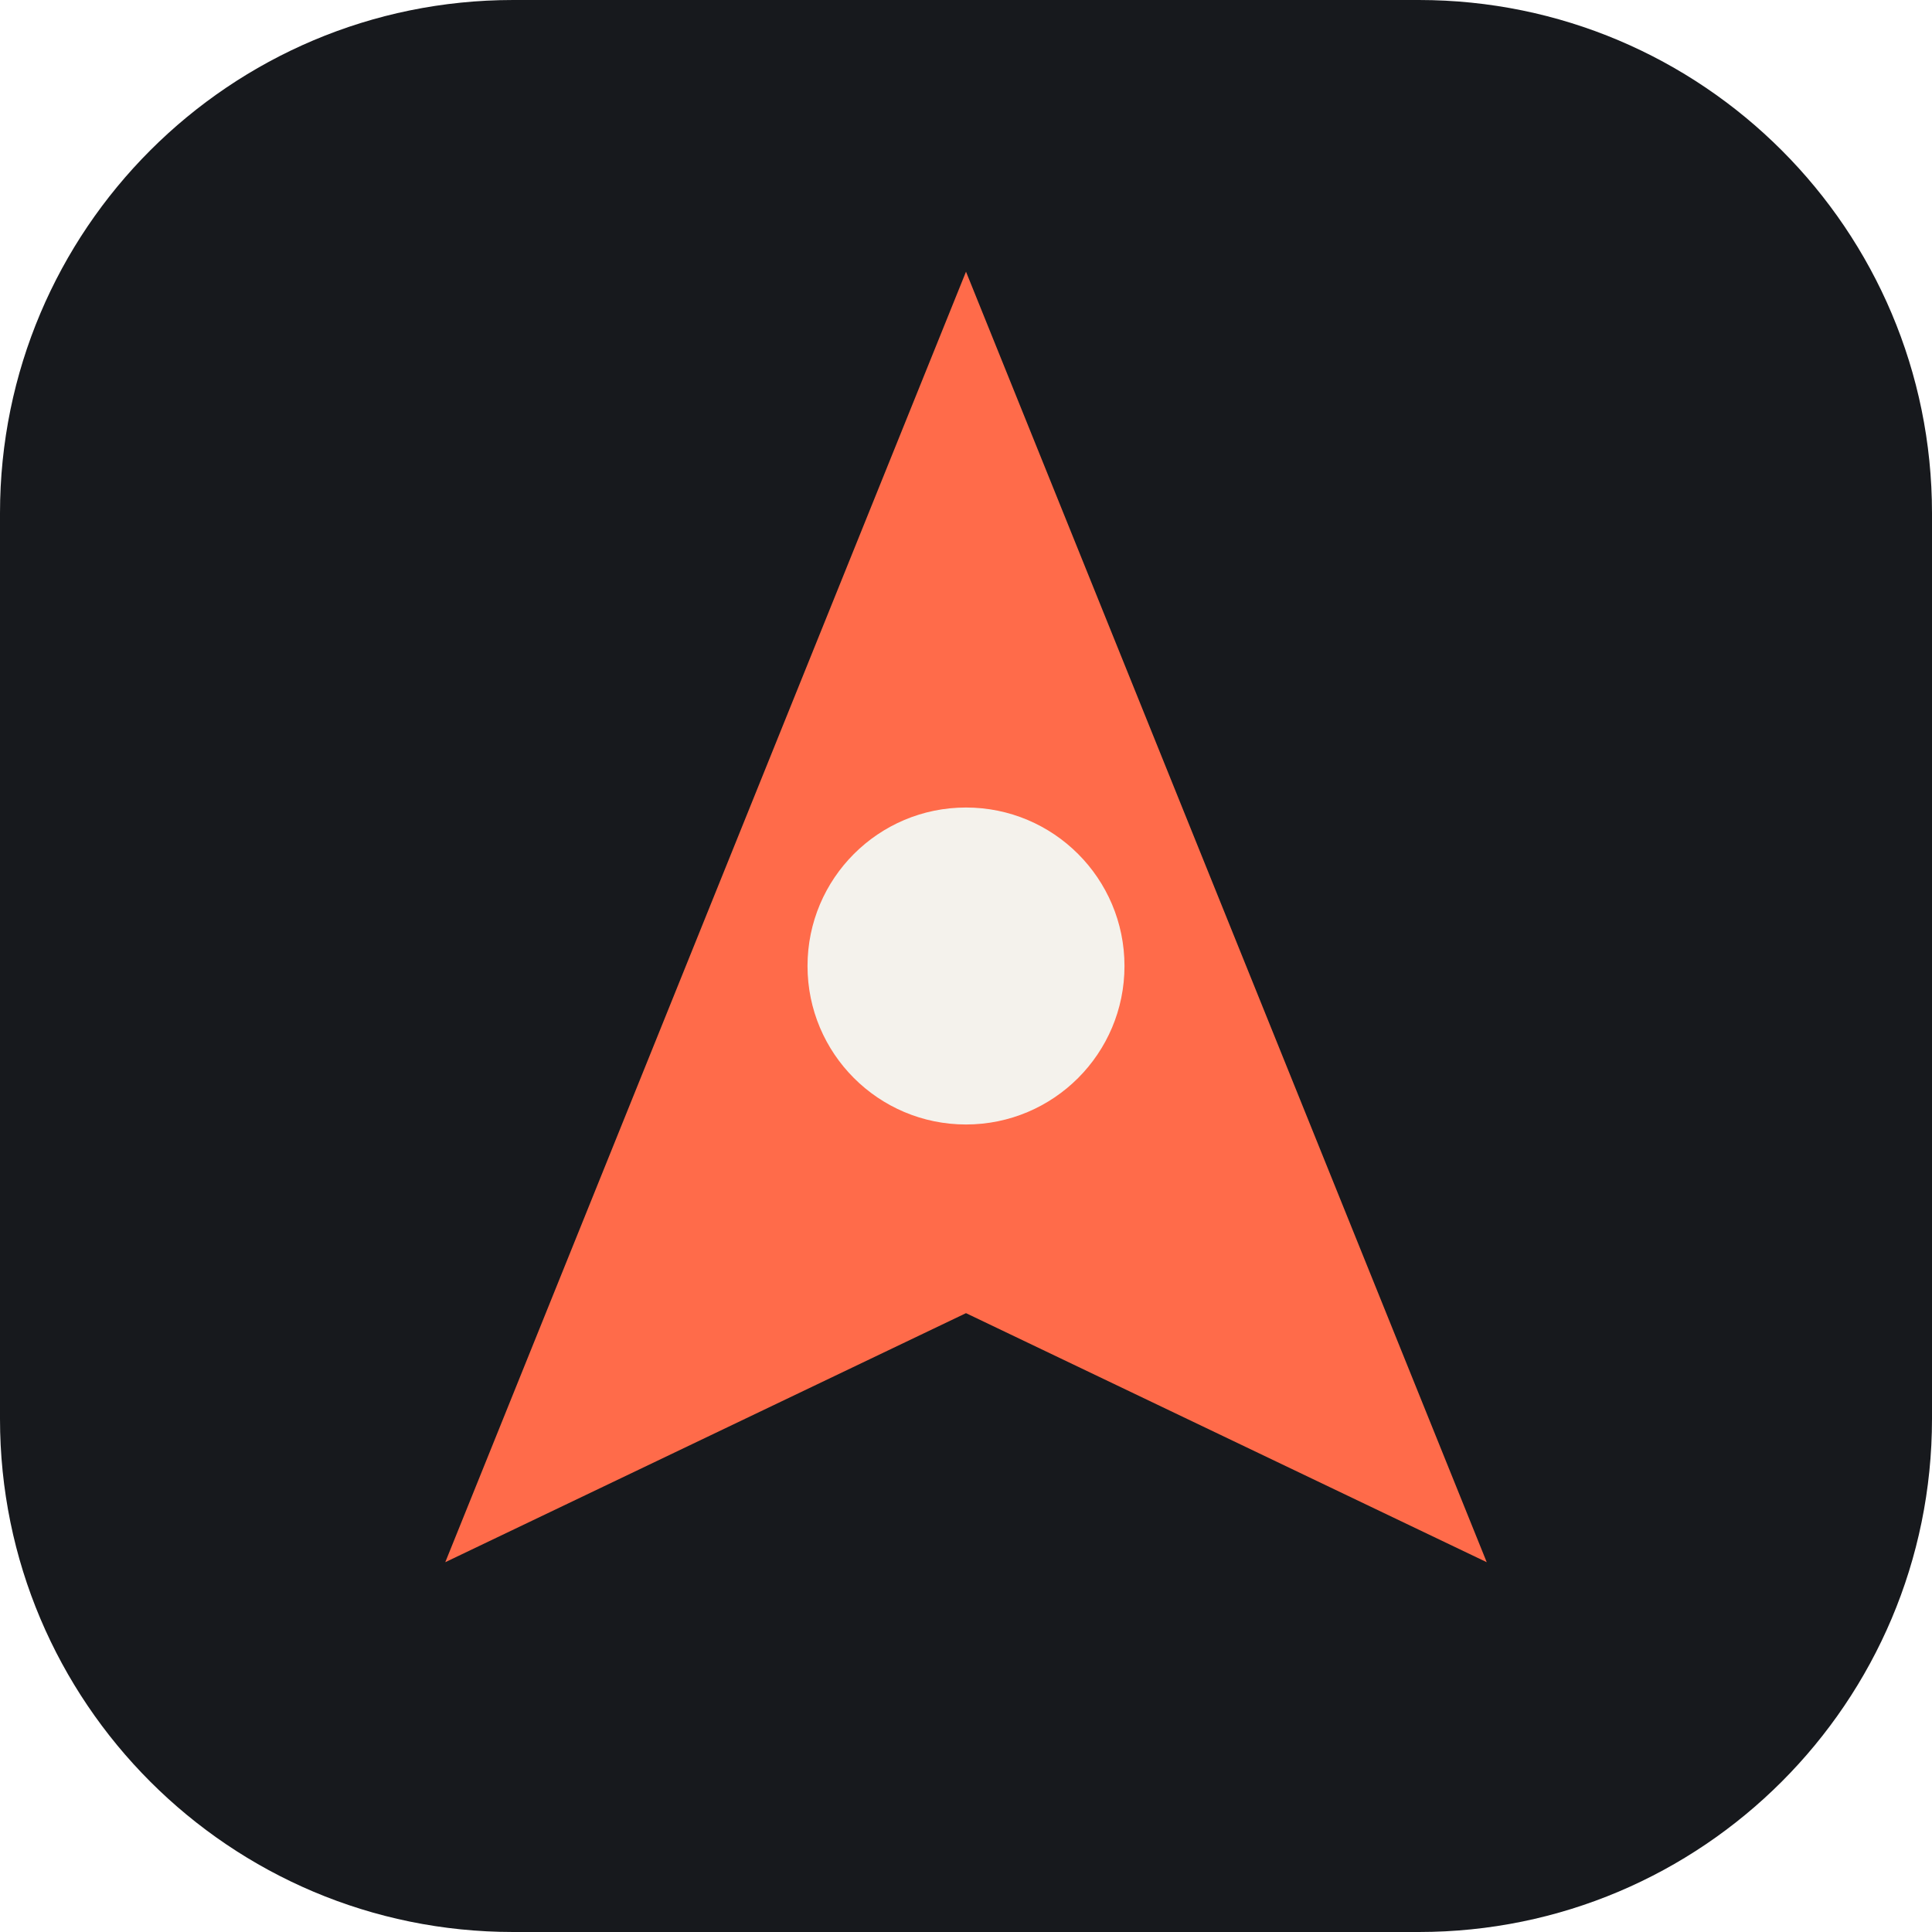
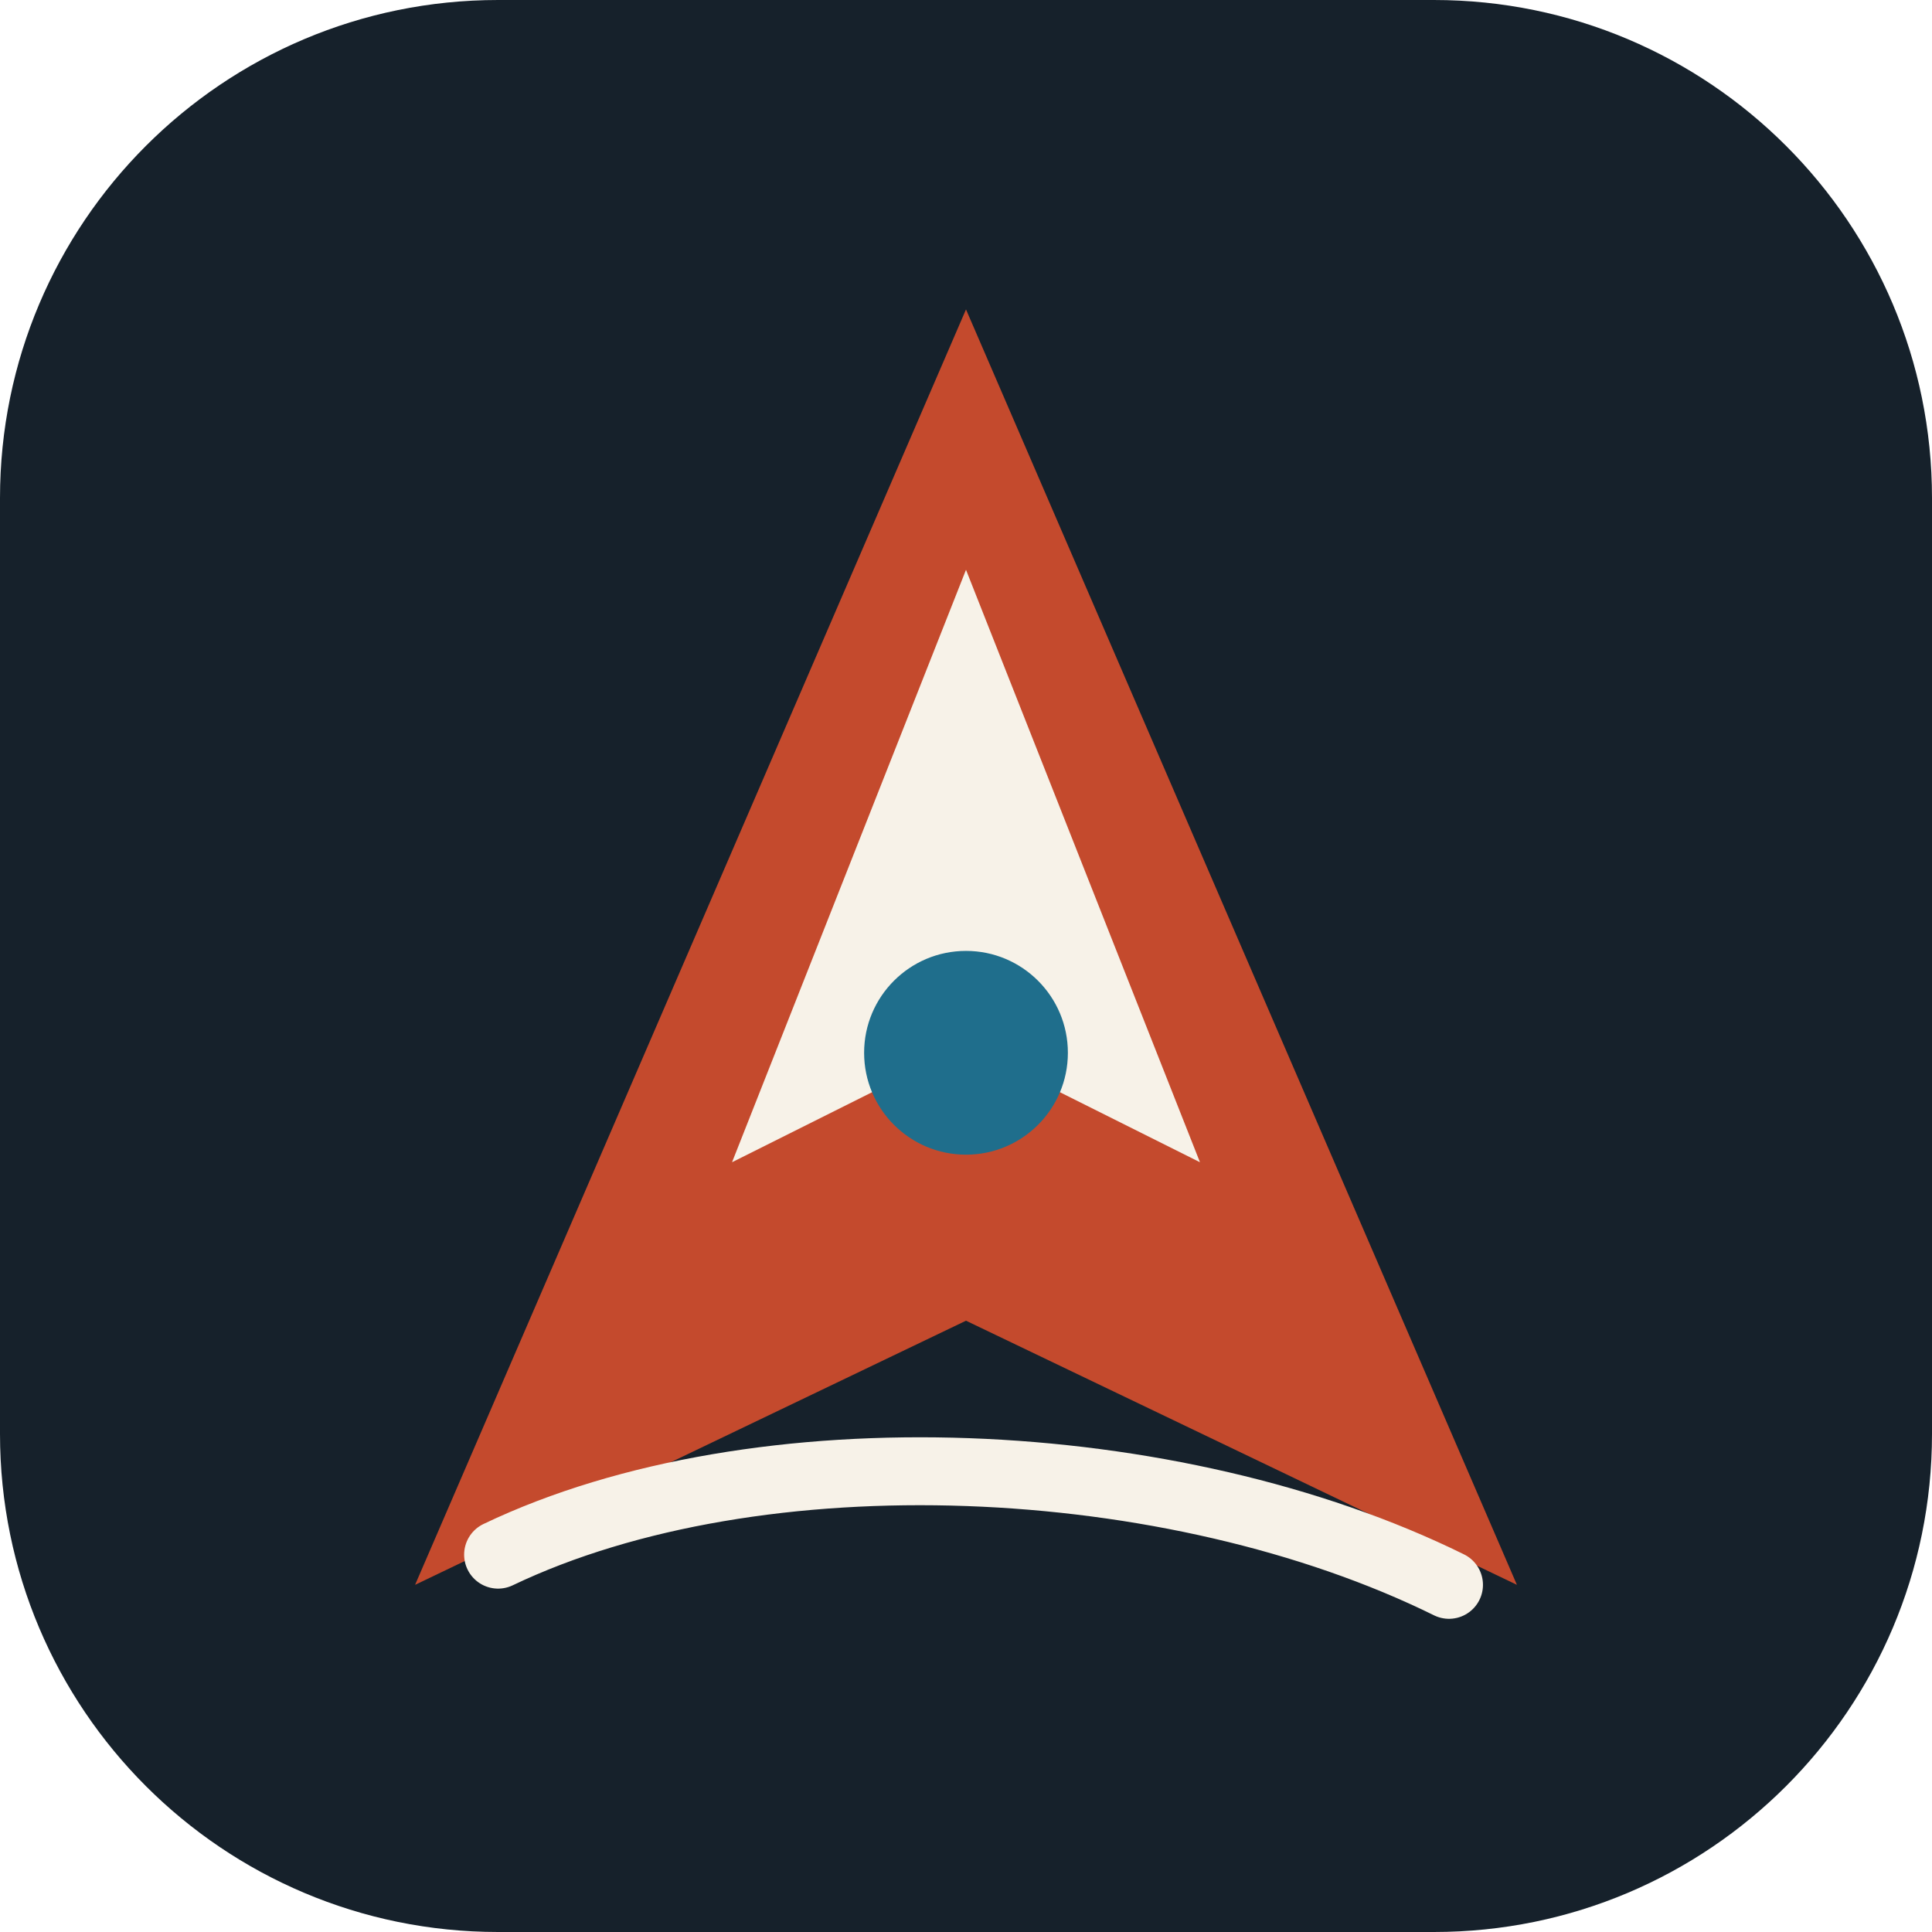
<svg xmlns="http://www.w3.org/2000/svg" viewBox="0 0 512 512">
-   <rect width="512" height="512" rx="136" fill="#17191d" />
-   <path d="M256 72 394 414 256 348 118 414Z" fill="#ff6b4a" />
-   <circle cx="256" cy="256" r="42" fill="#f4f2ec" />
+   <rect width="512" height="512" rx="132" fill="#16212b" />
+   <path d="M256 82 402 420l-146-70-146 70Z" fill="#c44a2d" />
+   <path d="m256 151 62 157-62-31-62 31Z" fill="#f7f2e8" />
+   <circle cx="256" cy="279" r="27" fill="#1f6e8c" />
+   <path d="M132 412c69-33 179-28 252 8" fill="none" stroke="#f7f2e8" stroke-width="18" stroke-linecap="round" />
</svg>
